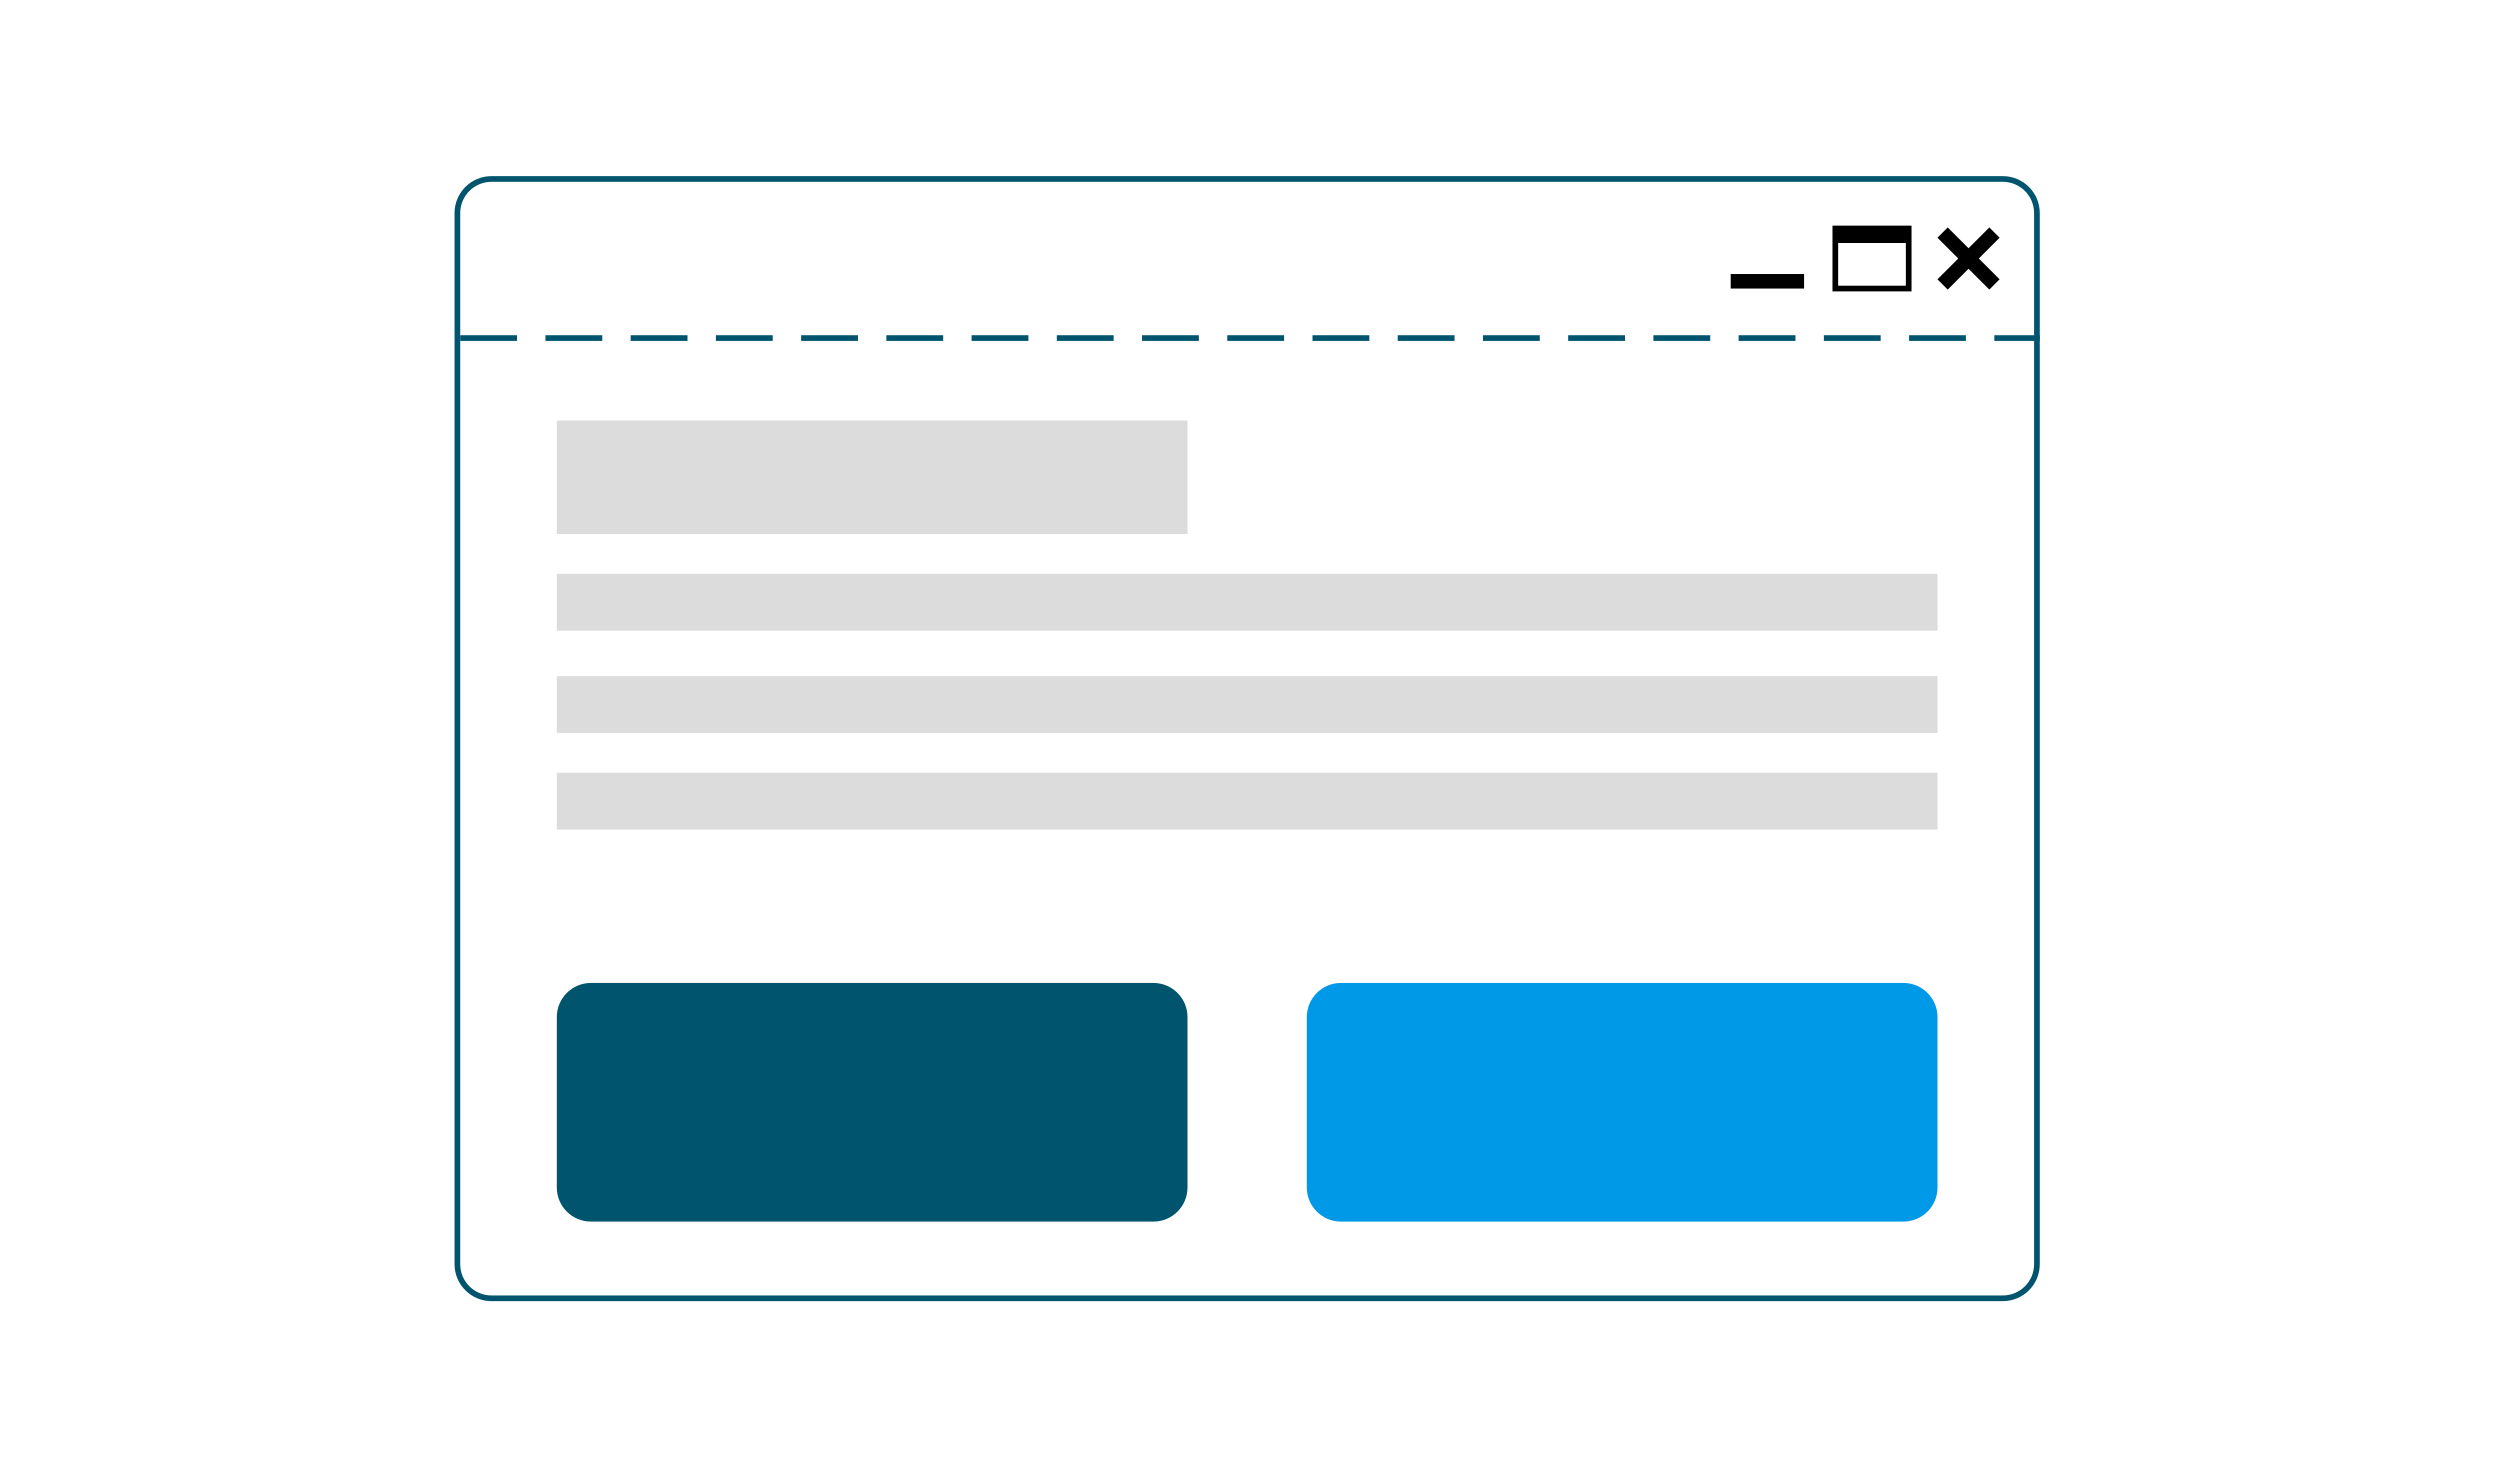
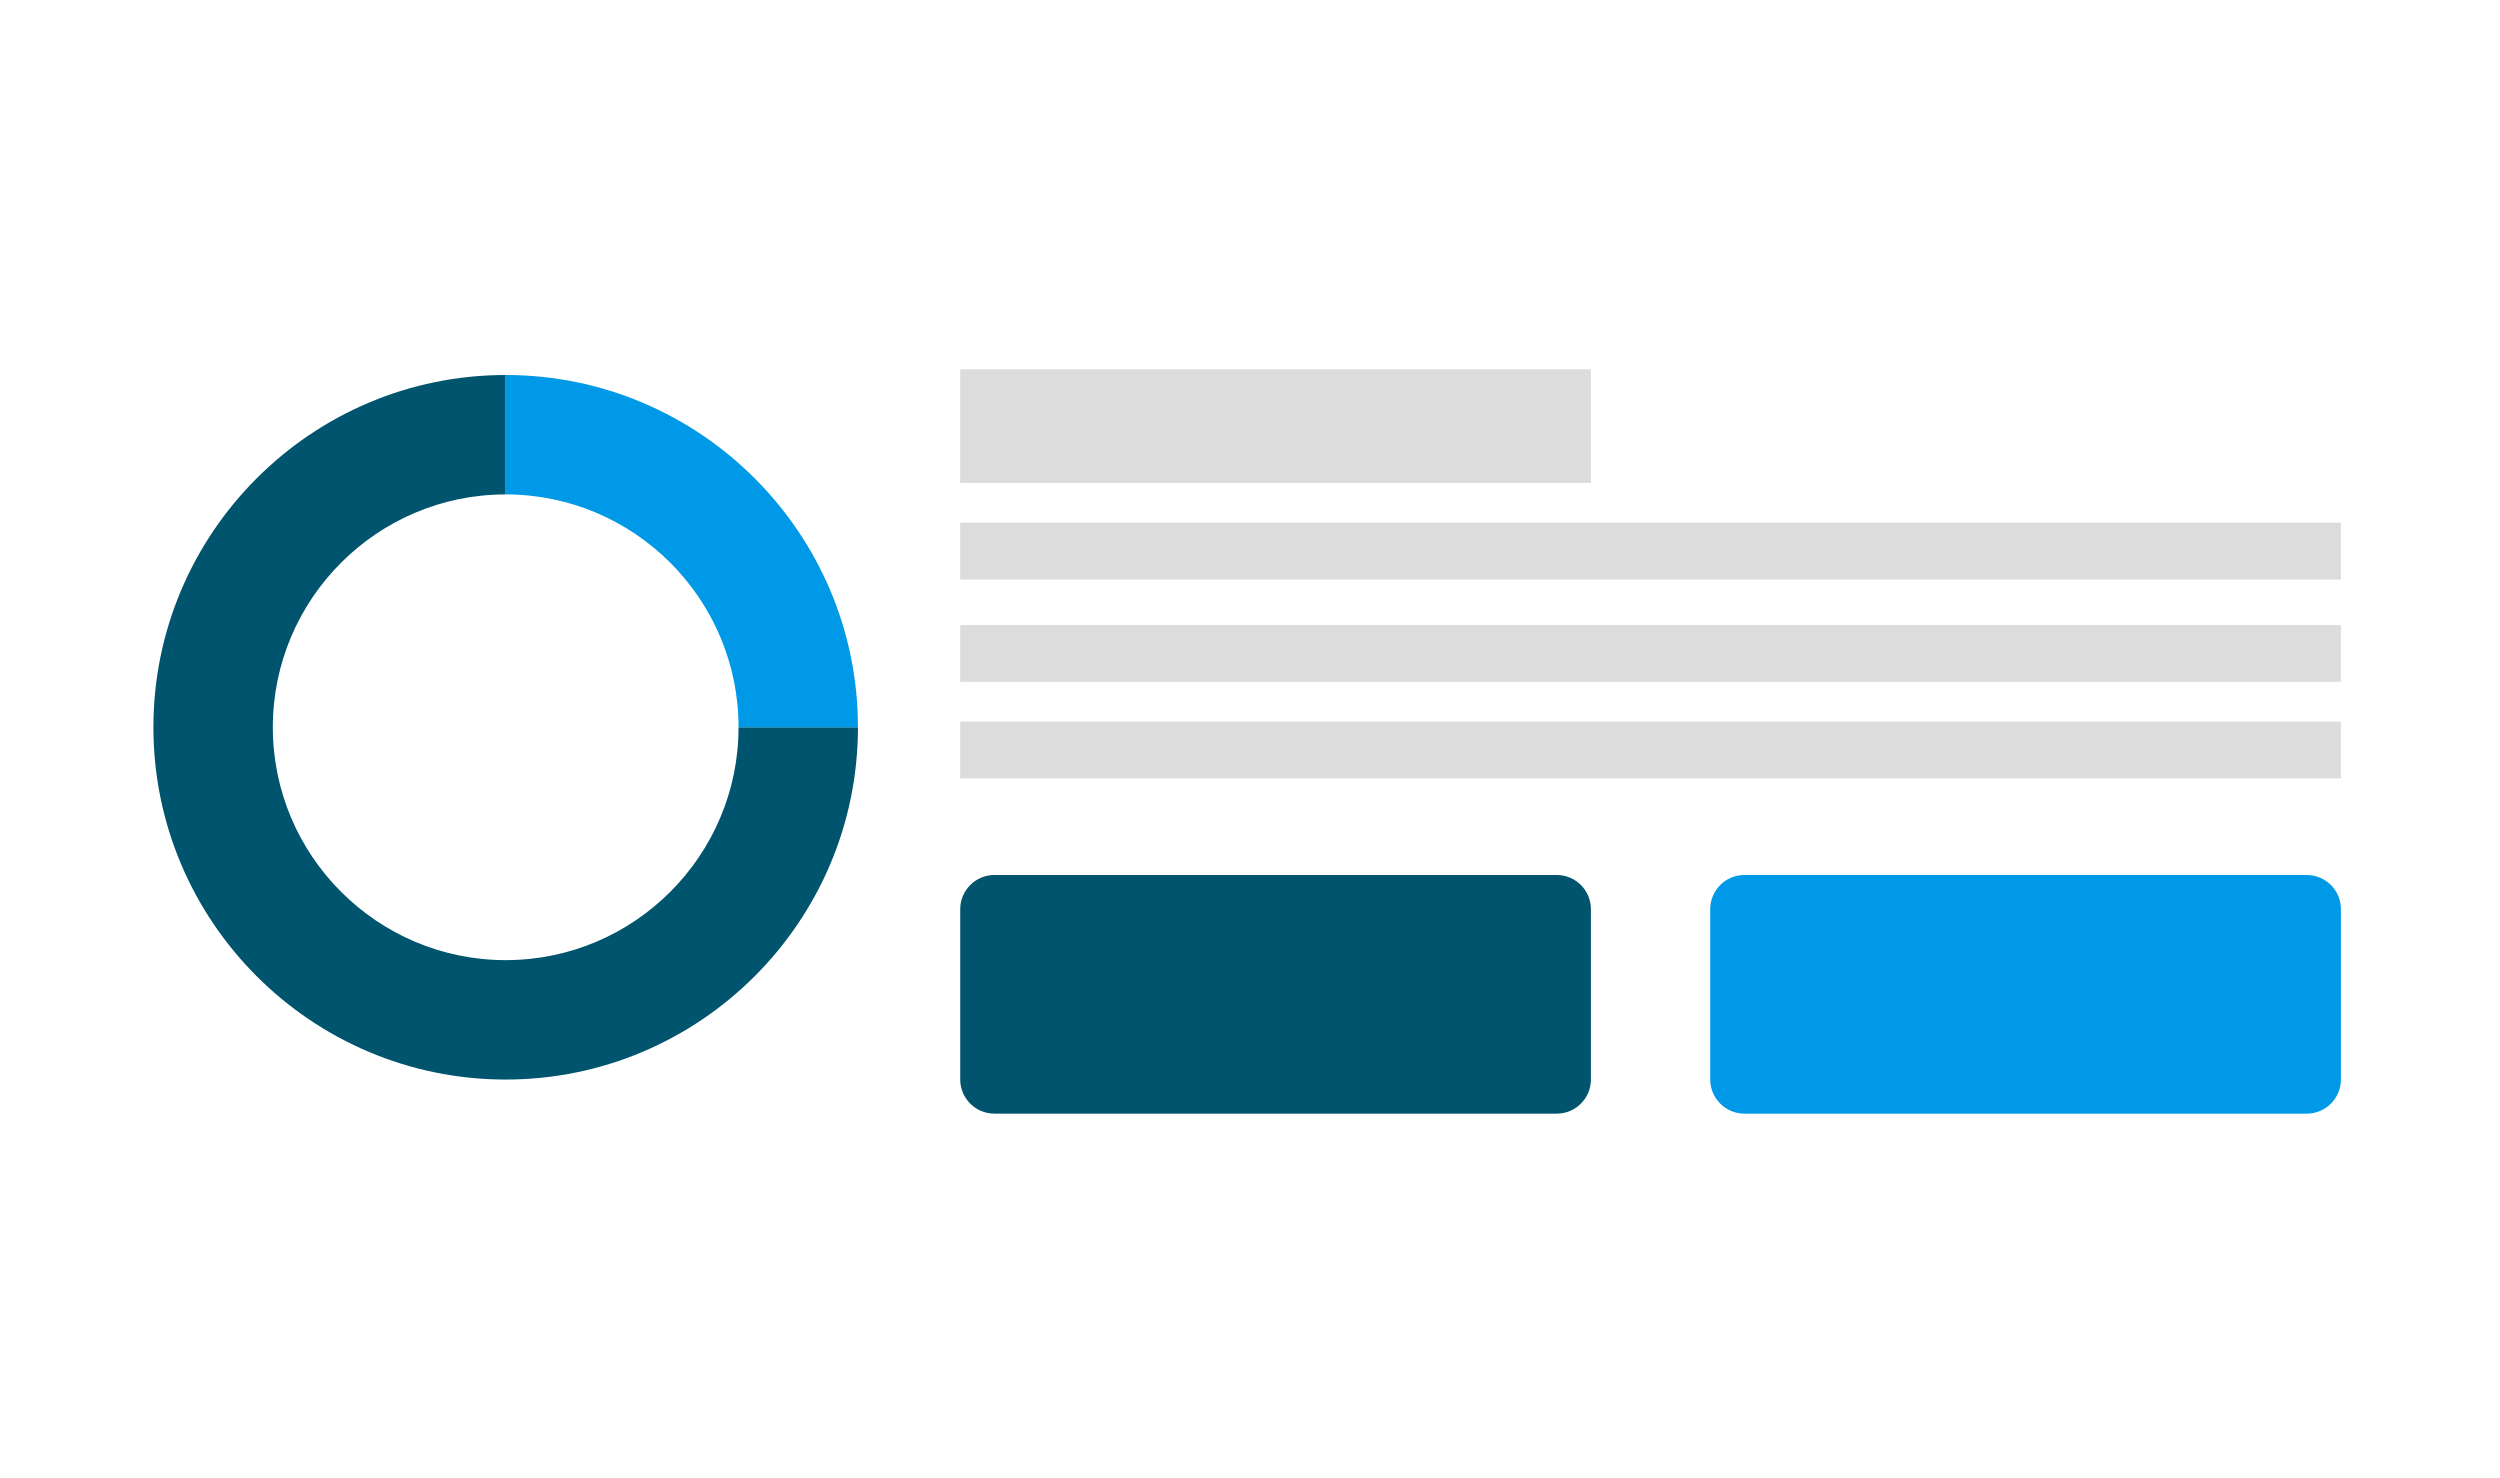
<svg xmlns="http://www.w3.org/2000/svg" version="1.1" id="Layer_1" x="0px" y="0px" width="440px" height="260px" viewBox="0 0 440 260" enable-background="new 0 0 440 260" xml:space="preserve">
+   <rect x="169" y="92" fill="#DCDCDC" width="243" height="10" />
+   <rect x="169" y="65" fill="#DCDCDC" width="111" height="20" />
+   <rect x="169" y="110" fill="#DCDCDC" width="243" height="10" />
+   <rect x="169" y="127" fill="#DCDCDC" width="243" height="10" />
  <g>
-     <path fill="none" stroke="#00546D" stroke-miterlimit="10" d="M358.5,222.5c0,3.313-2.687,6-6,6h-266   c-3.313,0-6-2.687-6-6v-185c0-3.313,2.687-6,6-6h266c3.313,0,6,2.687,6,6V222.5z" />
-     <line fill="none" stroke="#00546D" stroke-miterlimit="10" stroke-dasharray="10,5" x1="81" y1="59.5" x2="359" y2="59.5" />
-     <rect x="323.017" y="40.213" fill="none" stroke="#000000" stroke-miterlimit="10" width="12.913" height="10.572" />
-     <rect x="323.017" y="40.213" width="12.913" height="2.557" />
-     <rect x="340.003" y="44.221" transform="matrix(0.7071068 0.7071068 -0.7071068 0.7071068 133.6485 -231.6578)" width="12.914" height="2.556" />
-     <rect x="340.002" y="44.221" transform="matrix(-0.7071068 0.7071068 -0.7071068 -0.7071068 623.6163 -167.3113)" width="12.914" height="2.556" />
-     <rect x="304.604" y="48.229" width="12.913" height="2.556" />
-     <g>
-       <rect x="98" y="101" fill="#DCDCDC" width="243" height="10" />
-       <rect x="98" y="74" fill="#DCDCDC" width="111" height="20" />
-       <rect x="98" y="119" fill="#DCDCDC" width="243" height="10" />
-       <rect x="98" y="136" fill="#DCDCDC" width="243" height="10" />
-       <g>
-         <path fill="#00546D" d="M209,209c0,3.313-2.687,6-6,6h-99c-3.313,0-6-2.687-6-6v-30c0-3.313,2.687-6,6-6     h99c3.313,0,6,2.687,6,6V209z" />
-       </g>
-       <g>
-         <path fill="#0099E7" d="M341,209c0,3.313-2.687,6-6,6h-99c-3.313,0-6-2.687-6-6v-30c0-3.313,2.687-6,6-6     h99c3.313,0,6,2.687,6,6V209z" />
-       </g>
-     </g>
+     <path fill="#00546D" d="M280,190c0,3.3-2.7,6-6,6h-99c-3.3,0-6-2.7-6-6v-30c0-3.3,2.7-6,6-6   h99c3.3,0,6,2.7,6,6V190z" />
  </g>
+   <g>
+     <path fill="#0099E7" d="M412,190c0,3.3-2.7,6-6,6h-99c-3.3,0-6-2.7-6-6v-30c0-3.3,2.7-6,6-6   h99c3.3,0,6,2.7,6,6V190z" />
+   </g>
+   <path fill="#00546D" d="M129.983,128c0,22.599-18.385,40.983-40.983,40.983  S48.017,150.599,48.017,128S66.401,87.017,89,87.017V66c-34.187,0-62,27.813-62,62  s27.813,62,62,62s62-27.813,62-62H129.983z" />
+   <path fill="#0099E7" d="M89,66v21.017c22.599,0,40.983,18.385,40.983,40.983H151  C151,93.813,123.187,66,89,66z" />
  <g>
</g>
  <g>
</g>
  <g>
</g>
  <g>
</g>
  <g>
</g>
  <g>
</g>
</svg>
